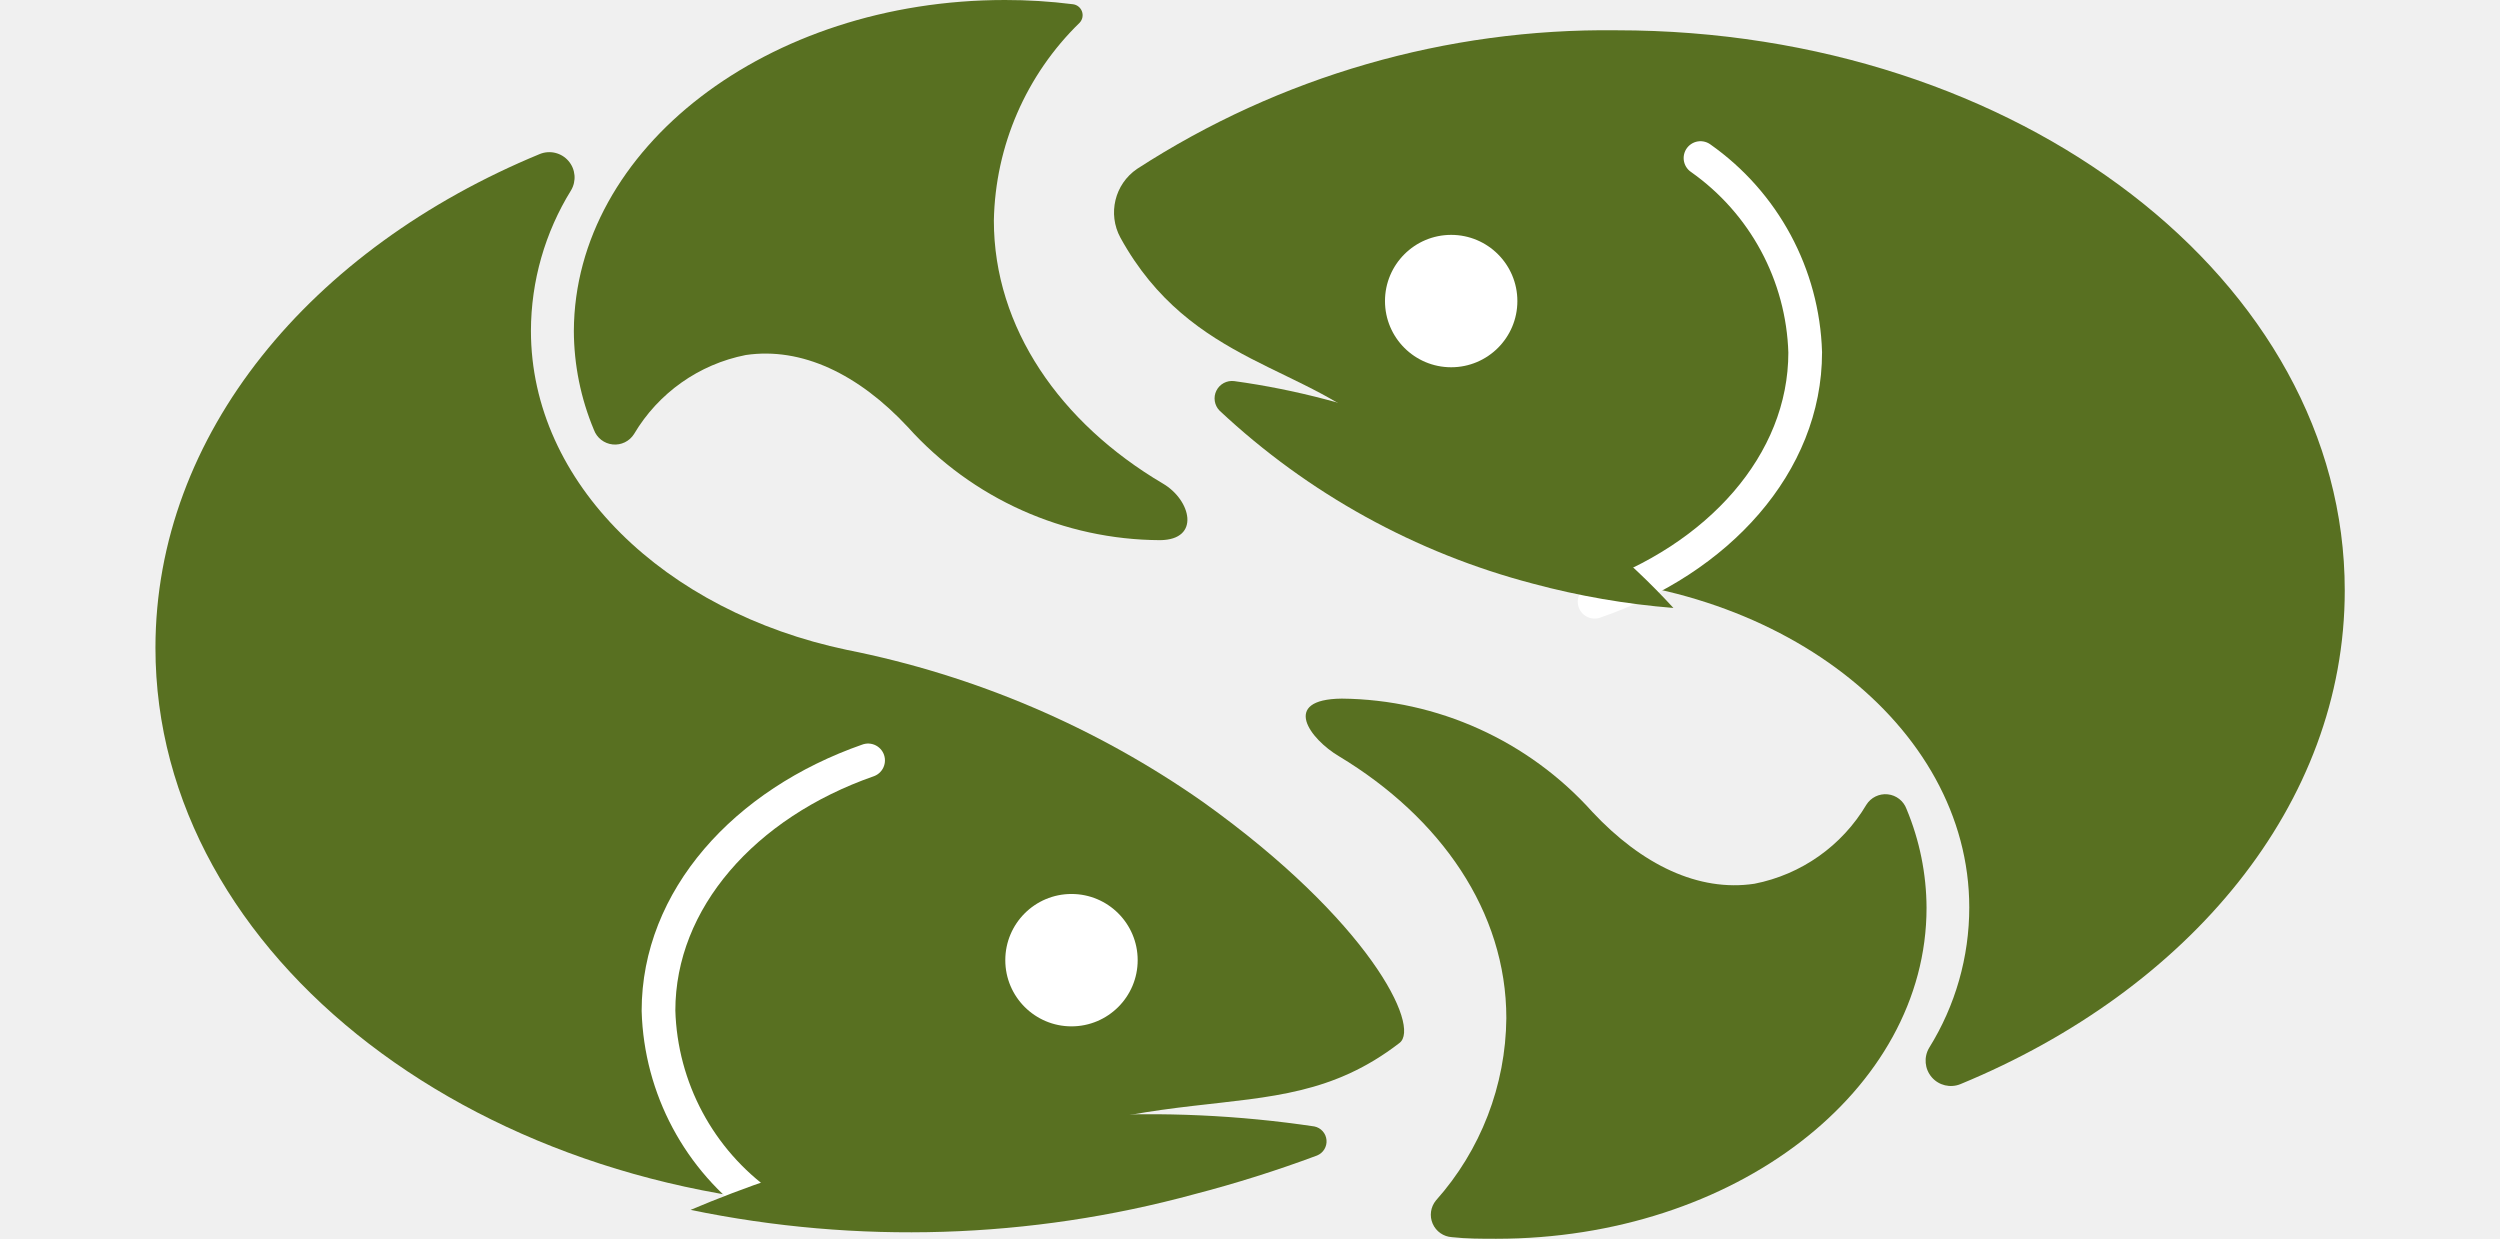
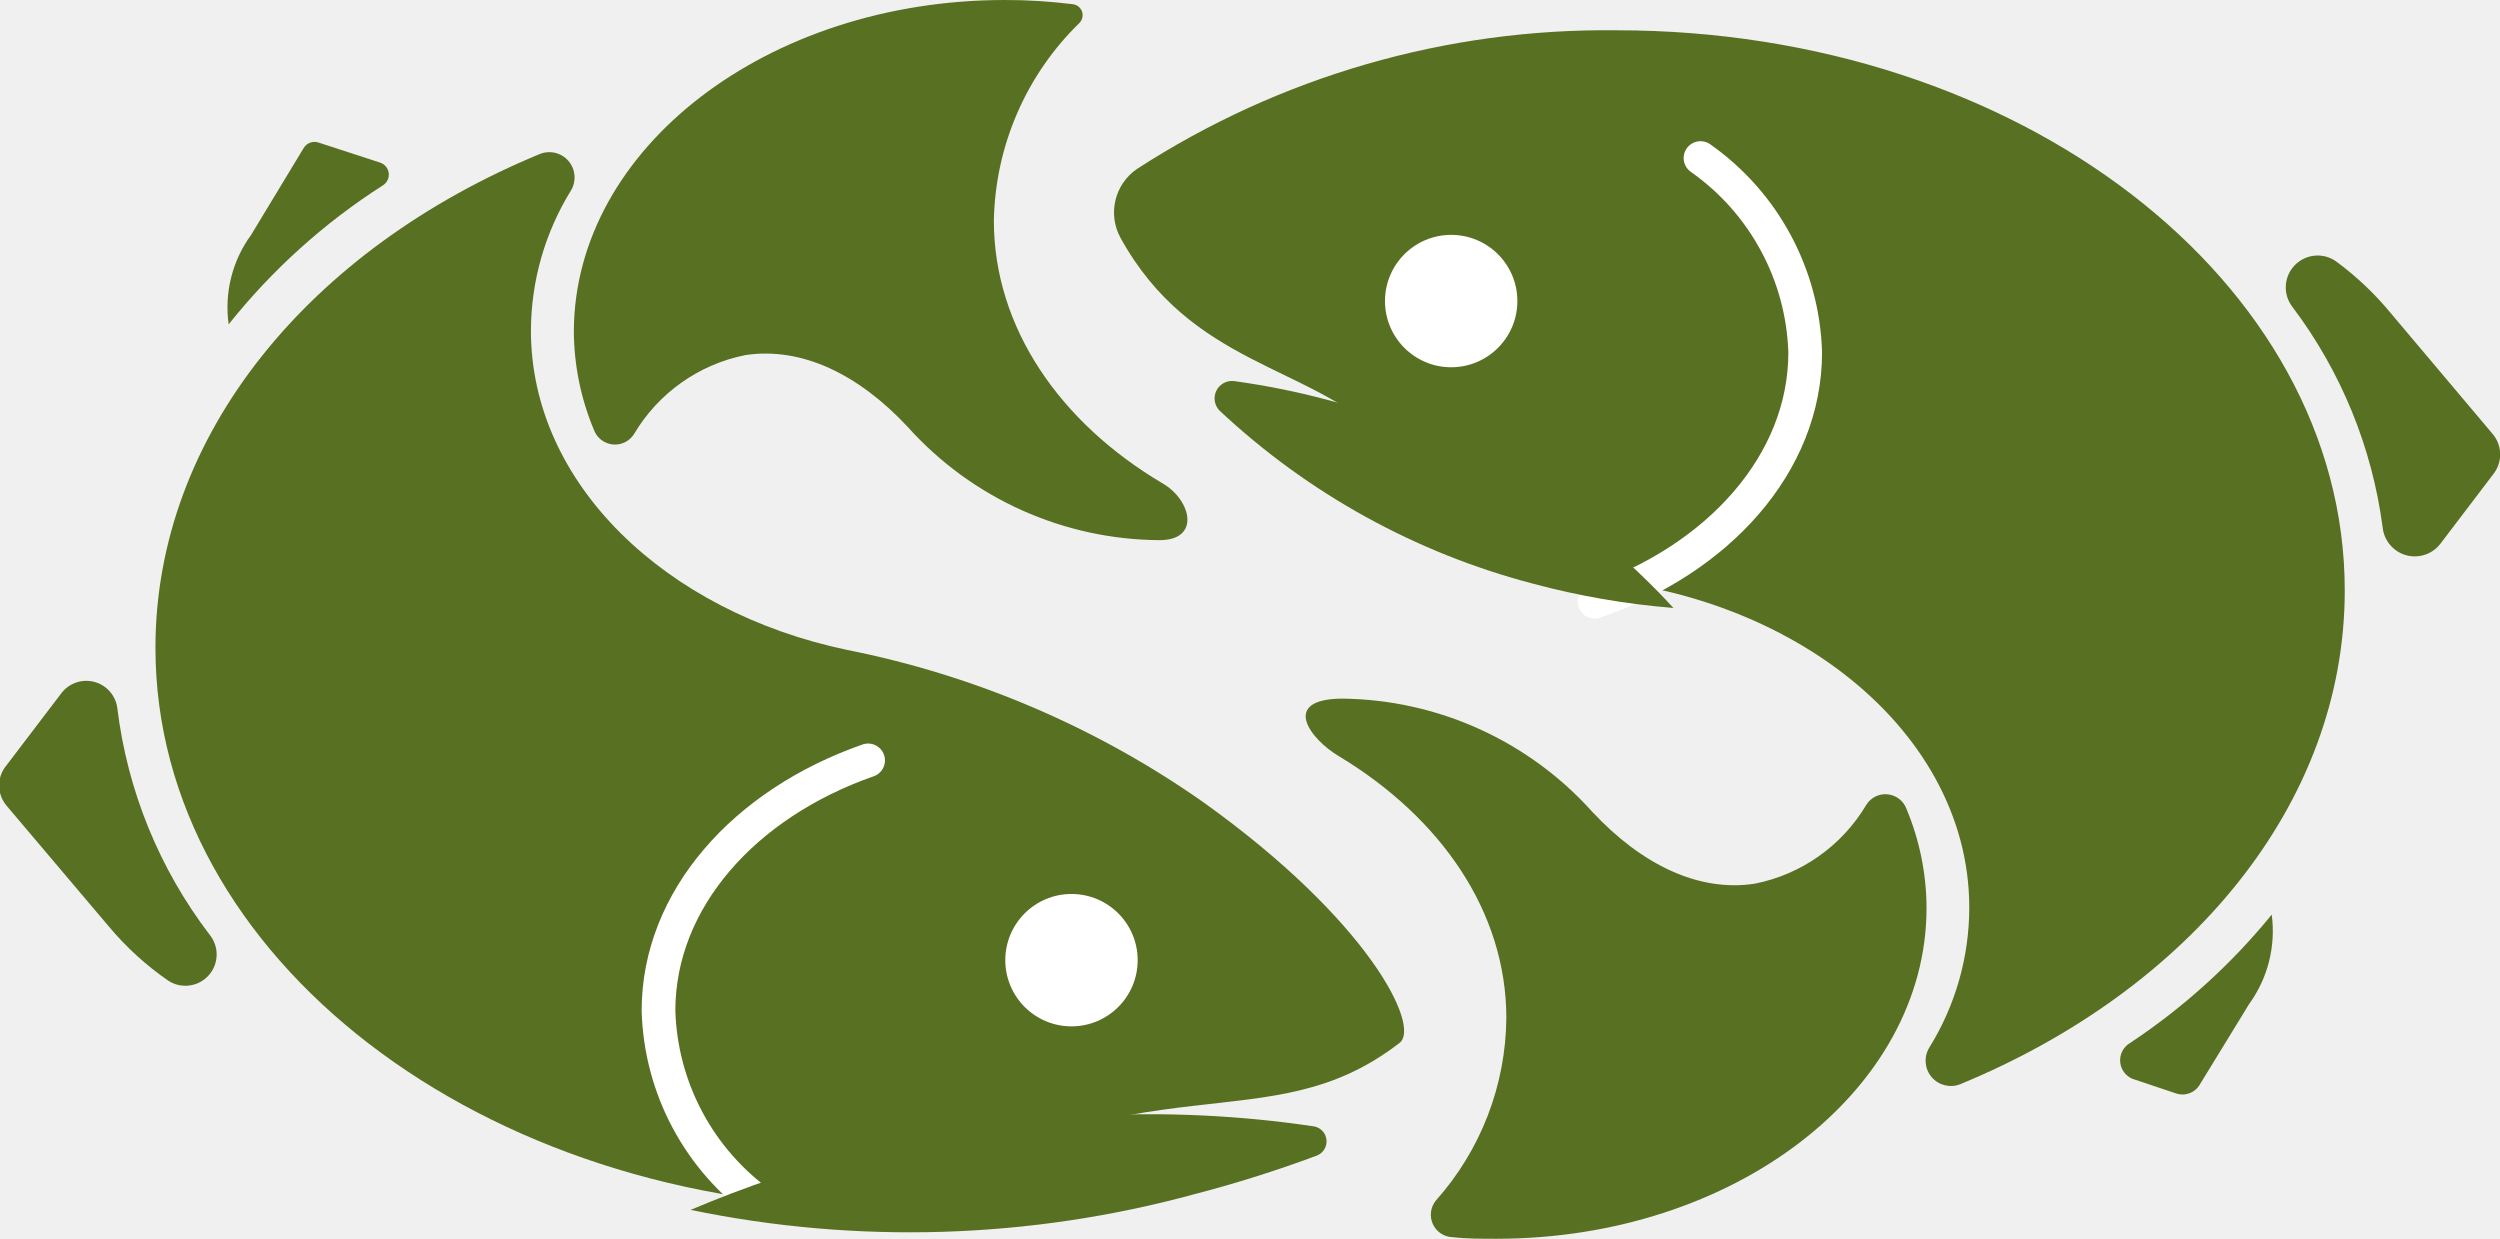
<svg xmlns="http://www.w3.org/2000/svg" id="fish_circle" viewBox="0 0 124.64 61.76">
  <defs>
    <style>
			.cls-1{fill:none;stroke:#fff;stroke-linecap:round;stroke-miterlimit:10;stroke-width:1.68px;}
			.cls-2{fill:#fff;}

			.cls-3{fill:#587021;}
- 
- 			#fish_circle:hover {fill: #46C9B3; transition: 0.3s ease; cursor: pointer;}
- 
- 			#circle_fish2_bottom_fin, #circle_fish2_top_fin, #circle_fish1_bottom_fin, #circle_fish1_top_fin { display: none; }
- 
- 				@media screen and (min-width: 321px) {
- 				#circle_fish2_bottom_fin, #circle_fish2_top_fin, #circle_fish1_bottom_fin, #circle_fish1_top_fin { display: block; }
		</style>
  </defs>
-   <defs>
- 		</defs>
  <g id="fish_circle">
    <g id="circle_fish2">
      <path id="circle_fish2_tail" class="cls-3" d="     M75.1,50.76c0-5.31-3.27-10-8.35-13.06-1.42-.84-2.94-2.84.15-2.87a17,17,0,0,1,12.49,5.65c2.46,2.63,5.29,4,8.08,3.58a8.36,8.36,0,0,0,5.58-3.94,1.12,1.12,0,0,1,2,.21,12.91,12.91,0,0,1,1,4.93c0,9.12-9.6,16.5-21.45,16.5-.75,0-1.49,0-2.21-.08a1.12,1.12,0,0,1-.8-1.83A13.84,13.84,0,0,0,75.1,50.76Z" />
      <path id="circle_fish2_body" class="cls-3" d="     M55.86,11.85a2.63,2.63,0,0,1,.83-3.43A43,43,0,0,1,80.6,1.51c20.05,0,36.3,12.5,36.3,27.93,0,10.65-7.75,19.9-19.16,24.61a1.26,1.26,0,0,1-1.56-1.81,13.25,13.25,0,0,0,2-7c0-9.11-9.6-16.5-21.45-16.5h0a4.5,4.5,0,0,1-3.76-2,32.61,32.61,0,0,0-4-4.93C65.3,18.18,59.39,18.26,55.86,11.85Z" />
      <path id="circle_fish2_gills" class="cls-1" d="     M79.5,30C85.66,27.89,90,23.11,90,17.57a12.3,12.3,0,0,0-5.22-9.69" />
      <path id="circle_fish2_bottom_mouth" class="cls-3" d="     M66.12,19.92A35.56,35.56,0,0,1,83.43,30.31a39,39,0,0,1-7-1.21A36.29,36.29,0,0,1,60.8,20.47.87.87,0,0,1,61.53,19,38.16,38.16,0,0,1,66.12,19.92Z" />
      <circle id="circle_fish2_eye" class="cls-2" cx="72.35" cy="15.01" r="3.3" />
      <path id="circle_fish2_bottom_fin" class="cls-3" d="     M113.26,45.6a6.2,6.2,0,0,1-1.13,4.46l-2.45,4a1,1,0,0,1-1.23.44l-2-.67a1,1,0,0,1-.24-1.84A31.75,31.75,0,0,0,113.26,45.6Z" />
      <path id="circle_fish2_top_fin" class="cls-3" d="     M121.66,27.12l2.66-3.5a1.58,1.58,0,0,0-.06-2l-5.06-6a15.22,15.22,0,0,0-2.68-2.55,1.59,1.59,0,0,0-2.23,2.23,23.28,23.28,0,0,1,4.5,11A1.61,1.61,0,0,0,121.66,27.12Z" />
    </g>
    <g id="circle_fish1">
      <path id="circle_fish1_tail" class="cls-3" d="     M49.55,11c0,5.34,3.31,10.09,8.43,13.11,1.4.82,1.89,2.8-.14,2.82a17,17,0,0,1-12.58-5.64c-2.46-2.64-5.29-4-8.08-3.59a8.35,8.35,0,0,0-5.57,3.94,1.12,1.12,0,0,1-2-.21,12.88,12.88,0,0,1-1-4.93C28.65,7.39,38.26,0,50.1,0a26.67,26.67,0,0,1,3.38.21.55.55,0,0,1,.35.92A14.13,14.13,0,0,0,49.55,11Z" />
      <path id="circle_fish1_body" class="cls-3" d="     M69.77,52c-6.58,5.08-12.37.55-25.72,8.22-20,0-36.3-12.5-36.3-27.92,0-10.66,7.75-19.91,19.16-24.62a1.26,1.26,0,0,1,1.56,1.81,13.37,13.37,0,0,0-2,7c0,7.6,6.67,14,15.75,15.91A46.78,46.78,0,0,1,60,40C68.24,45.89,70.86,51.19,69.77,52Z" />
      <path id="circle_fish1_gills" class="cls-1" d="     M43.28,37.91c-6.16,2.15-10.45,6.93-10.45,12.48A12.31,12.31,0,0,0,38,60.07" />
      <path id="circle_fish1_bottom_mouth" class="cls-3" d="     M59.54,59.54a53.94,53.94,0,0,1-25.11.78,61,61,0,0,1,8.5-2.88,55.7,55.7,0,0,1,22.6-1.28.76.76,0,0,1,.13,1.45A62.49,62.49,0,0,1,59.54,59.54Z" />
      <circle id="circle_fish1_eye" class="cls-2" cx="53.42" cy="47.87" r="3.3" />
      <path id="circle_fish1_bottom_fin" class="cls-3" d="     M11.4,16.17a6.12,6.12,0,0,1,1.12-4.46l2.62-4.33a.63.63,0,0,1,.75-.27l3.07,1a.63.63,0,0,1,.13,1.13A31.61,31.61,0,0,0,11.4,16.17Z" />
      <path id="circle_fish1_top_fin" class="cls-3" d="     M3.06,34.56.32,38.16a1.56,1.56,0,0,0,0,2l5.08,6a14.9,14.9,0,0,0,3,2.74,1.56,1.56,0,0,0,2.05-2.3A23.26,23.26,0,0,1,5.85,35.31,1.56,1.56,0,0,0,3.06,34.56Z" />
    </g>
  </g>
</svg>
